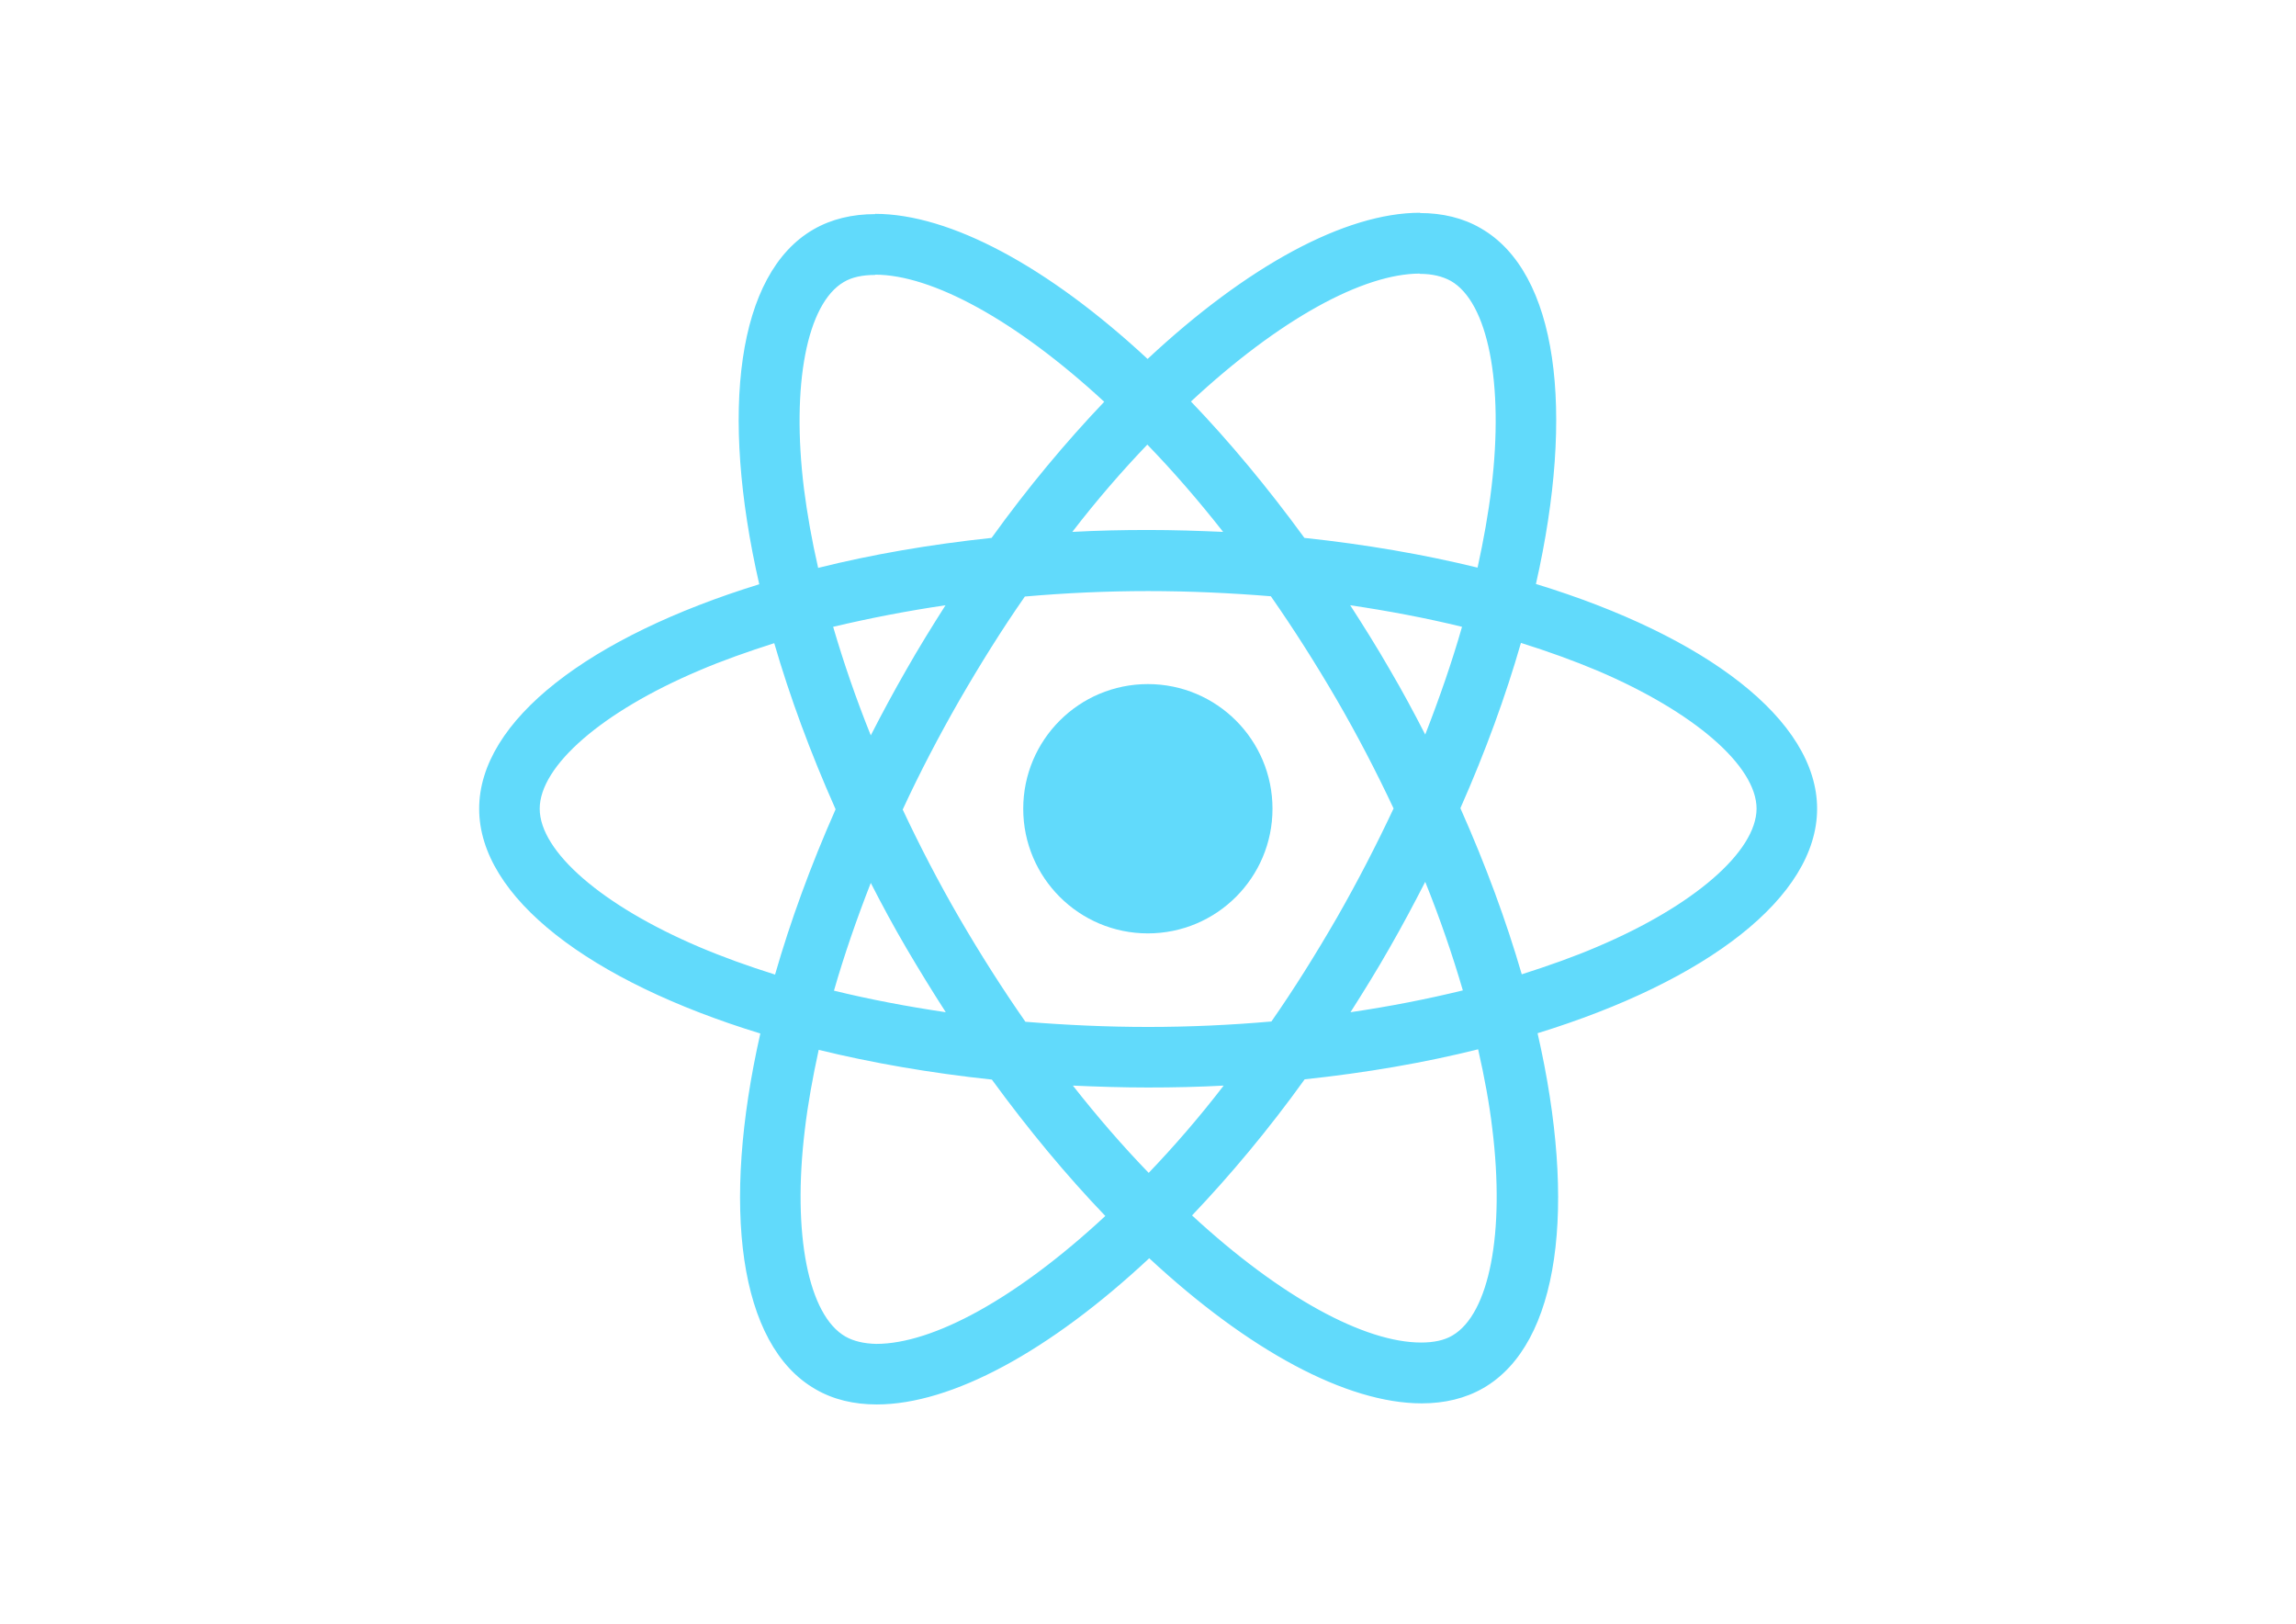
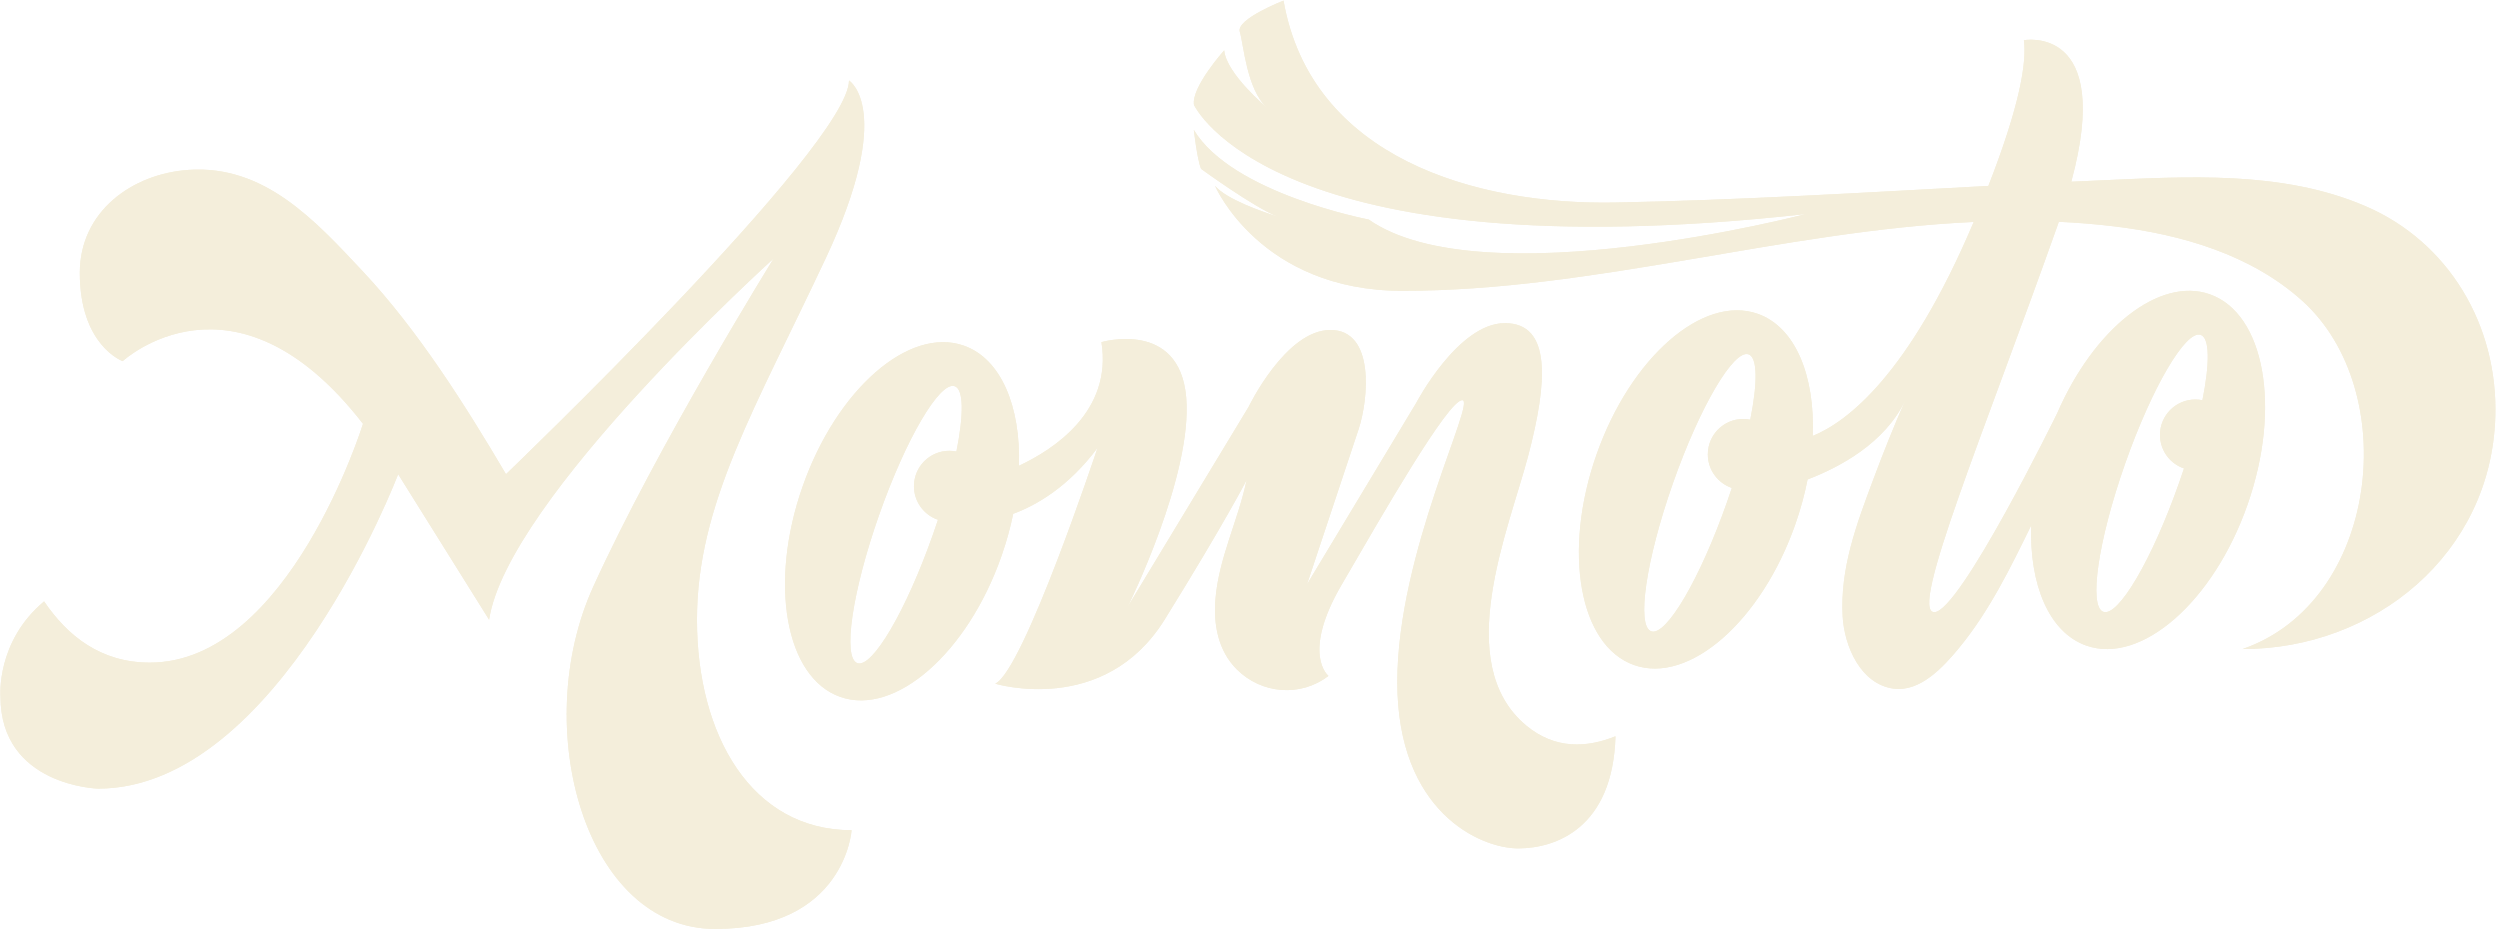
- <svg xmlns="http://www.w3.org/2000/svg" viewBox="0 0 841.9 595.3">
-   <g fill="#61DAFB">
-     <path d="M666.3 296.5c0-32.5-40.7-63.3-103.1-82.4 14.4-63.6 8-114.2-20.2-130.4-6.5-3.8-14.1-5.6-22.4-5.6v22.3c4.6 0 8.3.9 11.4 2.6 13.6 7.8 19.5 37.5 14.9 75.7-1.1 9.4-2.9 19.3-5.1 29.4-19.6-4.8-41-8.5-63.5-10.9-13.5-18.5-27.5-35.3-41.6-50 32.6-30.3 63.2-46.9 84-46.9V78c-27.5 0-63.5 19.6-99.9 53.6-36.4-33.8-72.4-53.2-99.9-53.2v22.3c20.7 0 51.4 16.5 84 46.6-14 14.7-28 31.4-41.3 49.9-22.6 2.4-44 6.1-63.6 11-2.3-10-4-19.7-5.2-29-4.7-38.2 1.1-67.9 14.6-75.8 3-1.8 6.9-2.6 11.5-2.6V78.5c-8.4 0-16 1.8-22.6 5.6-28.1 16.2-34.4 66.7-19.9 130.1-62.2 19.2-102.7 49.9-102.7 82.3 0 32.5 40.7 63.3 103.1 82.4-14.4 63.6-8 114.2 20.2 130.4 6.5 3.8 14.1 5.6 22.5 5.6 27.5 0 63.5-19.6 99.9-53.6 36.4 33.8 72.4 53.2 99.9 53.2 8.4 0 16-1.8 22.6-5.6 28.1-16.2 34.4-66.7 19.9-130.1 62-19.1 102.5-49.9 102.5-82.3zm-130.2-66.7c-3.7 12.9-8.3 26.2-13.5 39.5-4.1-8-8.4-16-13.1-24-4.6-8-9.5-15.8-14.4-23.4 14.2 2.1 27.9 4.7 41 7.9zm-45.8 106.5c-7.8 13.5-15.8 26.3-24.1 38.2-14.9 1.3-30 2-45.2 2-15.1 0-30.2-.7-45-1.9-8.3-11.9-16.4-24.6-24.2-38-7.6-13.1-14.5-26.4-20.8-39.8 6.2-13.4 13.2-26.8 20.7-39.9 7.8-13.5 15.8-26.3 24.1-38.2 14.9-1.3 30-2 45.2-2 15.1 0 30.2.7 45 1.9 8.3 11.9 16.4 24.6 24.2 38 7.6 13.1 14.5 26.4 20.8 39.8-6.3 13.4-13.2 26.8-20.7 39.9zm32.3-13c5.4 13.4 10 26.8 13.8 39.8-13.1 3.2-26.9 5.9-41.2 8 4.9-7.7 9.8-15.6 14.4-23.7 4.6-8 8.9-16.1 13-24.1zM421.2 430c-9.3-9.6-18.6-20.3-27.8-32 9 .4 18.2.7 27.5.7 9.4 0 18.7-.2 27.8-.7-9 11.7-18.3 22.4-27.5 32zm-74.4-58.9c-14.2-2.1-27.9-4.7-41-7.9 3.7-12.9 8.3-26.2 13.5-39.5 4.1 8 8.4 16 13.1 24 4.7 8 9.5 15.8 14.4 23.4zM420.7 163c9.3 9.6 18.6 20.3 27.8 32-9-.4-18.2-.7-27.5-.7-9.4 0-18.7.2-27.8.7 9-11.7 18.3-22.4 27.5-32zm-74 58.9c-4.9 7.7-9.8 15.6-14.4 23.7-4.6 8-8.9 16-13 24-5.4-13.4-10-26.8-13.8-39.8 13.1-3.1 26.9-5.8 41.2-7.9zm-90.5 125.2c-35.4-15.1-58.3-34.9-58.3-50.6 0-15.7 22.9-35.6 58.3-50.6 8.6-3.7 18-7 27.7-10.1 5.7 19.6 13.2 40 22.5 60.9-9.2 20.8-16.6 41.1-22.2 60.6-9.9-3.1-19.3-6.5-28-10.2zM310 490c-13.6-7.8-19.5-37.5-14.9-75.7 1.1-9.4 2.9-19.3 5.1-29.4 19.6 4.8 41 8.5 63.5 10.9 13.5 18.5 27.5 35.3 41.6 50-32.6 30.3-63.2 46.9-84 46.9-4.5-.1-8.3-1-11.3-2.7zm237.2-76.2c4.7 38.2-1.1 67.9-14.6 75.8-3 1.8-6.9 2.6-11.5 2.6-20.7 0-51.4-16.5-84-46.6 14-14.7 28-31.4 41.3-49.9 22.6-2.4 44-6.1 63.6-11 2.3 10.1 4.1 19.8 5.2 29.1zm38.5-66.7c-8.6 3.7-18 7-27.7 10.1-5.7-19.6-13.2-40-22.5-60.9 9.2-20.8 16.6-41.1 22.2-60.6 9.9 3.1 19.3 6.5 28.1 10.2 35.4 15.1 58.3 34.9 58.3 50.6-.1 15.7-23 35.6-58.4 50.6zM320.8 78.4z" />
-     <circle cx="420.9" cy="296.5" r="45.7" />
-     <path d="M520.5 78.1z" />
-   </g>
+ <svg xmlns="http://www.w3.org/2000/svg" width="381" height="142" viewBox="0 0 381 142" fill="none">
+   <path d="M106.22 94.446C106.22 76.823 115.131 62.169 125.822 39.398C136.516 16.628 129.387 12.27 129.387 12.27C129.387 22.171 77.112 72.267 77.112 72.267C70.882 61.702 63.633 50.247 55.232 41.294C47.971 33.553 40.302 25.138 28.811 25.887C20.096 26.458 12.162 32.273 12.162 41.575C12.162 52.665 18.695 55.04 18.695 55.04C18.695 55.04 35.719 39.286 55.322 64.589C55.322 64.589 44.027 100.981 22.839 100.981C15.339 100.981 10.284 96.909 6.719 91.652C-0.606 97.768 0.068 106.128 0.068 106.128C0.068 119.791 14.937 120.186 14.937 120.186C42.46 120.186 60.678 72.267 60.678 72.267L74.539 94.446C77.31 76.03 117.902 39.398 117.902 39.398C117.902 39.398 100.082 68.109 90.379 89.494C80.677 110.881 89.192 141.571 108.993 141.571C128.793 141.571 129.782 126.524 129.782 126.524C114.537 126.524 106.22 112.068 106.22 94.446Z" fill="#F4EEDB" />
+   <path d="M145.757 68.811C145.411 68.741 145.05 68.703 144.682 68.703C141.703 68.703 139.287 71.119 139.287 74.1C139.287 76.471 140.82 78.487 142.948 79.211C142.708 79.934 142.458 80.669 142.198 81.409C138.1 93.063 132.935 101.862 130.662 101.063C128.388 100.264 129.866 90.166 133.964 78.511C138.062 66.857 143.227 58.057 145.501 58.857C146.878 59.34 146.88 63.23 145.757 68.811ZM232.604 110.578C221.169 101.075 229.93 80.731 232.901 69.444C235.87 58.159 236.464 49.248 229.337 49.248C222.208 49.248 215.822 61.426 215.822 61.426L199.19 89.047C199.19 89.047 205.576 69.89 207.061 65.38C208.545 60.871 209.586 50.287 202.755 50.287C195.924 50.287 190.281 62.022 190.281 62.022L171.867 92.462C171.867 92.462 181.815 72.415 180.776 60.533C179.737 48.655 167.857 52.141 167.857 52.141C169.555 62.699 160.56 68.519 155.289 70.983C155.561 61.916 152.556 54.667 146.884 52.673C138.518 49.732 127.525 59.332 122.326 74.114C117.129 88.899 119.696 103.267 128.062 106.208C136.426 109.149 147.421 99.549 152.618 84.765C153.383 82.589 153.979 80.425 154.414 78.303C157.921 77.009 162.806 74.228 167.264 68.257C167.264 68.257 155.977 102.262 151.671 104.194C151.671 104.194 168.303 109.243 177.51 94.394C186.717 79.542 189.983 73.159 189.983 73.159C188.701 79.293 185.744 85.027 185.23 91.335C184.918 95.175 185.642 99.135 188.441 101.964C192.207 105.771 198.197 106.286 202.457 103.005C202.457 103.005 198.293 99.728 204.433 89.167C210.571 78.603 220.669 60.983 222.847 60.983C225.025 60.983 212.947 84.15 212.947 103.95C212.947 123.751 225.62 129.293 231.363 129.293C237.105 129.293 245.795 126.202 246.202 112.204C241.894 113.955 237.025 114.254 232.604 110.578Z" fill="#F4EEDB" />
+   <path d="M323.857 70.692C327.955 59.037 333.119 50.236 335.393 51.035C336.77 51.519 336.772 55.409 335.649 60.991C335.303 60.919 334.942 60.883 334.576 60.883C331.595 60.883 329.179 63.299 329.179 66.278C329.179 68.652 330.712 70.666 332.84 71.389C332.598 72.114 332.35 72.846 332.09 73.585C327.993 85.242 322.828 94.043 320.554 93.242C318.28 92.442 319.759 82.346 323.857 70.692ZM266.741 63.96C266.395 63.89 266.035 63.852 265.668 63.852C262.689 63.852 260.273 66.268 260.273 69.247C260.273 71.621 261.804 73.637 263.931 74.36C263.692 75.083 263.444 75.817 263.182 76.558C259.086 88.213 253.921 97.012 251.645 96.211C249.372 95.413 250.852 85.315 254.95 73.661C259.046 62.006 264.211 53.205 266.485 54.004C267.862 54.49 267.864 58.38 266.741 63.96ZM360.493 31.416C347.729 25.932 333.175 26.913 319.629 27.514C318.308 27.572 316.987 27.632 315.665 27.694C322.184 3.61 308.444 6.127 308.444 6.127C308.877 9.5 307.85 15.989 303.027 28.335C284.074 29.346 265.124 30.505 246.143 30.865C225.046 31.27 199.828 24.147 195.61 0.091C195.61 0.091 188.352 2.916 188.945 4.846C189.538 6.778 189.984 13.61 193.103 16.431C193.103 16.431 186.865 11.232 186.569 7.668C186.569 7.668 181.52 13.312 181.964 15.983C181.964 15.983 193.696 41.676 275.224 32.615C275.224 32.615 225.819 45.536 208.592 33.458C208.592 33.458 187.756 29.498 181.938 19.796C181.938 19.796 182.453 24.351 183.047 25.736C183.047 25.736 191.181 31.666 194.749 33.023C192.651 32.363 186.883 30.401 185.163 28.309C185.163 28.309 192.046 44.322 213.731 44.322C242.892 44.322 271.722 35.165 300.793 33.824C290.897 57.237 281.45 64.318 276.263 66.436C276.613 57.227 273.604 49.836 267.87 47.822C259.504 44.879 248.509 54.482 243.312 69.263C238.113 84.049 240.68 98.416 249.046 101.358C257.41 104.297 268.405 94.698 273.604 79.915C274.413 77.609 275.035 75.313 275.476 73.069C280.263 71.243 287.265 67.567 290.369 60.983C288.621 64.969 287.005 69.019 285.48 73.095C282.953 79.857 280.403 86.6 280.821 93.957C281.071 98.375 283.488 104.253 288.587 104.948C292.645 105.5 296.206 101.597 298.543 98.76C303.171 93.144 306.362 86.584 309.549 80.085C309.279 89.148 312.284 96.392 317.952 98.387C326.318 101.328 337.313 91.727 342.51 76.944C347.709 62.16 345.142 47.792 336.776 44.849C329.059 42.138 319.103 50.098 313.527 62.957C313.527 62.957 298.685 93.294 294.787 93.294C290.887 93.294 302.448 65.735 313.537 34.447C313.615 34.231 313.689 34.016 313.764 33.8C316.53 33.93 319.301 34.152 322.074 34.481C332.472 35.716 343.046 38.813 350.834 45.81C366.159 59.577 362.541 91.757 341.757 98.916C361.875 98.916 379.648 84.442 380.287 63.523C380.715 49.605 373.21 36.879 360.493 31.416Z" fill="#F4EEDB" />
+   <path d="M106.22 94.446C106.22 76.823 115.131 62.169 125.822 39.398C136.516 16.628 129.387 12.27 129.387 12.27C129.387 22.171 77.112 72.267 77.112 72.267C70.882 61.702 63.633 50.247 55.232 41.294C47.971 33.553 40.302 25.138 28.811 25.887C20.096 26.458 12.162 32.273 12.162 41.575C12.162 52.665 18.695 55.04 18.695 55.04C18.695 55.04 35.719 39.286 55.322 64.589C55.322 64.589 44.027 100.981 22.839 100.981C15.339 100.981 10.284 96.909 6.719 91.652C-0.606 97.768 0.068 106.128 0.068 106.128C0.068 119.791 14.937 120.186 14.937 120.186C42.46 120.186 60.678 72.267 60.678 72.267L74.539 94.446C77.31 76.03 117.902 39.398 117.902 39.398C117.902 39.398 100.082 68.109 90.379 89.494C80.677 110.881 89.192 141.571 108.993 141.571C128.793 141.571 129.782 126.524 129.782 126.524C114.537 126.524 106.22 112.068 106.22 94.446Z" fill="#F4EEDB" />
+   <path d="M145.757 68.811C145.411 68.741 145.05 68.703 144.682 68.703C141.703 68.703 139.287 71.119 139.287 74.1C139.287 76.471 140.82 78.487 142.948 79.211C142.708 79.934 142.458 80.669 142.198 81.409C138.1 93.063 132.935 101.862 130.662 101.063C128.388 100.264 129.866 90.166 133.964 78.511C138.062 66.857 143.227 58.057 145.501 58.857C146.878 59.34 146.88 63.23 145.757 68.811ZM232.604 110.578C221.169 101.075 229.93 80.731 232.901 69.444C235.87 58.159 236.464 49.248 229.337 49.248C222.208 49.248 215.822 61.426 215.822 61.426L199.19 89.047C199.19 89.047 205.576 69.89 207.061 65.38C208.545 60.871 209.586 50.287 202.755 50.287C195.924 50.287 190.281 62.022 190.281 62.022L171.867 92.462C171.867 92.462 181.815 72.415 180.776 60.533C179.737 48.655 167.857 52.141 167.857 52.141C169.555 62.699 160.56 68.519 155.289 70.983C155.561 61.916 152.556 54.667 146.884 52.673C138.518 49.732 127.525 59.332 122.326 74.114C117.129 88.899 119.696 103.267 128.062 106.208C136.426 109.149 147.421 99.549 152.618 84.765C153.383 82.589 153.979 80.425 154.414 78.303C157.921 77.009 162.806 74.228 167.264 68.257C167.264 68.257 155.977 102.262 151.671 104.194C151.671 104.194 168.303 109.243 177.51 94.394C186.717 79.542 189.983 73.159 189.983 73.159C188.701 79.293 185.744 85.027 185.23 91.335C184.918 95.175 185.642 99.135 188.441 101.964C192.207 105.771 198.197 106.286 202.457 103.005C202.457 103.005 198.293 99.728 204.433 89.167C210.571 78.603 220.669 60.983 222.847 60.983C225.025 60.983 212.947 84.15 212.947 103.95C212.947 123.751 225.62 129.293 231.363 129.293C237.105 129.293 245.795 126.202 246.202 112.204C241.894 113.955 237.025 114.254 232.604 110.578Z" fill="#F4EEDB" />
+   <path d="M323.857 70.692C327.955 59.037 333.119 50.236 335.393 51.035C336.77 51.519 336.772 55.409 335.649 60.991C335.303 60.919 334.942 60.883 334.576 60.883C331.595 60.883 329.179 63.299 329.179 66.278C329.179 68.652 330.712 70.666 332.84 71.389C332.598 72.114 332.35 72.846 332.09 73.585C327.993 85.242 322.828 94.043 320.554 93.242C318.28 92.442 319.759 82.346 323.857 70.692ZM266.741 63.96C266.395 63.89 266.035 63.852 265.668 63.852C262.689 63.852 260.273 66.268 260.273 69.247C260.273 71.621 261.804 73.637 263.931 74.36C263.692 75.083 263.444 75.817 263.182 76.558C259.086 88.213 253.921 97.012 251.645 96.211C249.372 95.413 250.852 85.315 254.95 73.661C259.046 62.006 264.211 53.205 266.485 54.004C267.862 54.49 267.864 58.38 266.741 63.96ZM360.493 31.416C347.729 25.932 333.175 26.913 319.629 27.514C318.308 27.572 316.987 27.632 315.665 27.694C322.184 3.61 308.444 6.127 308.444 6.127C308.877 9.5 307.85 15.989 303.027 28.335C284.074 29.346 265.124 30.505 246.143 30.865C225.046 31.27 199.828 24.147 195.61 0.091C195.61 0.091 188.352 2.916 188.945 4.846C189.538 6.778 189.984 13.61 193.103 16.431C193.103 16.431 186.865 11.232 186.569 7.668C186.569 7.668 181.52 13.312 181.964 15.983C181.964 15.983 193.696 41.676 275.224 32.615C275.224 32.615 225.819 45.536 208.592 33.458C208.592 33.458 187.756 29.498 181.938 19.796C181.938 19.796 182.453 24.351 183.047 25.736C183.047 25.736 191.181 31.666 194.749 33.023C192.651 32.363 186.883 30.401 185.163 28.309C185.163 28.309 192.046 44.322 213.731 44.322C242.892 44.322 271.722 35.165 300.793 33.824C290.897 57.237 281.45 64.318 276.263 66.436C276.613 57.227 273.604 49.836 267.87 47.822C259.504 44.879 248.509 54.482 243.312 69.263C238.113 84.049 240.68 98.416 249.046 101.358C257.41 104.297 268.405 94.698 273.604 79.915C274.413 77.609 275.035 75.313 275.476 73.069C280.263 71.243 287.265 67.567 290.369 60.983C288.621 64.969 287.005 69.019 285.48 73.095C282.953 79.857 280.403 86.6 280.821 93.957C281.071 98.375 283.488 104.253 288.587 104.948C292.645 105.5 296.206 101.597 298.543 98.76C303.171 93.144 306.362 86.584 309.549 80.085C309.279 89.148 312.284 96.392 317.952 98.387C326.318 101.328 337.313 91.727 342.51 76.944C347.709 62.16 345.142 47.792 336.776 44.849C329.059 42.138 319.103 50.098 313.527 62.957C313.527 62.957 298.685 93.294 294.787 93.294C290.887 93.294 302.448 65.735 313.537 34.447C313.615 34.231 313.689 34.016 313.764 33.8C316.53 33.93 319.301 34.152 322.074 34.481C332.472 35.716 343.046 38.813 350.834 45.81C366.159 59.577 362.541 91.757 341.757 98.916C361.875 98.916 379.648 84.442 380.287 63.523C380.715 49.605 373.21 36.879 360.493 31.416Z" fill="#F4EEDB" />
</svg>
